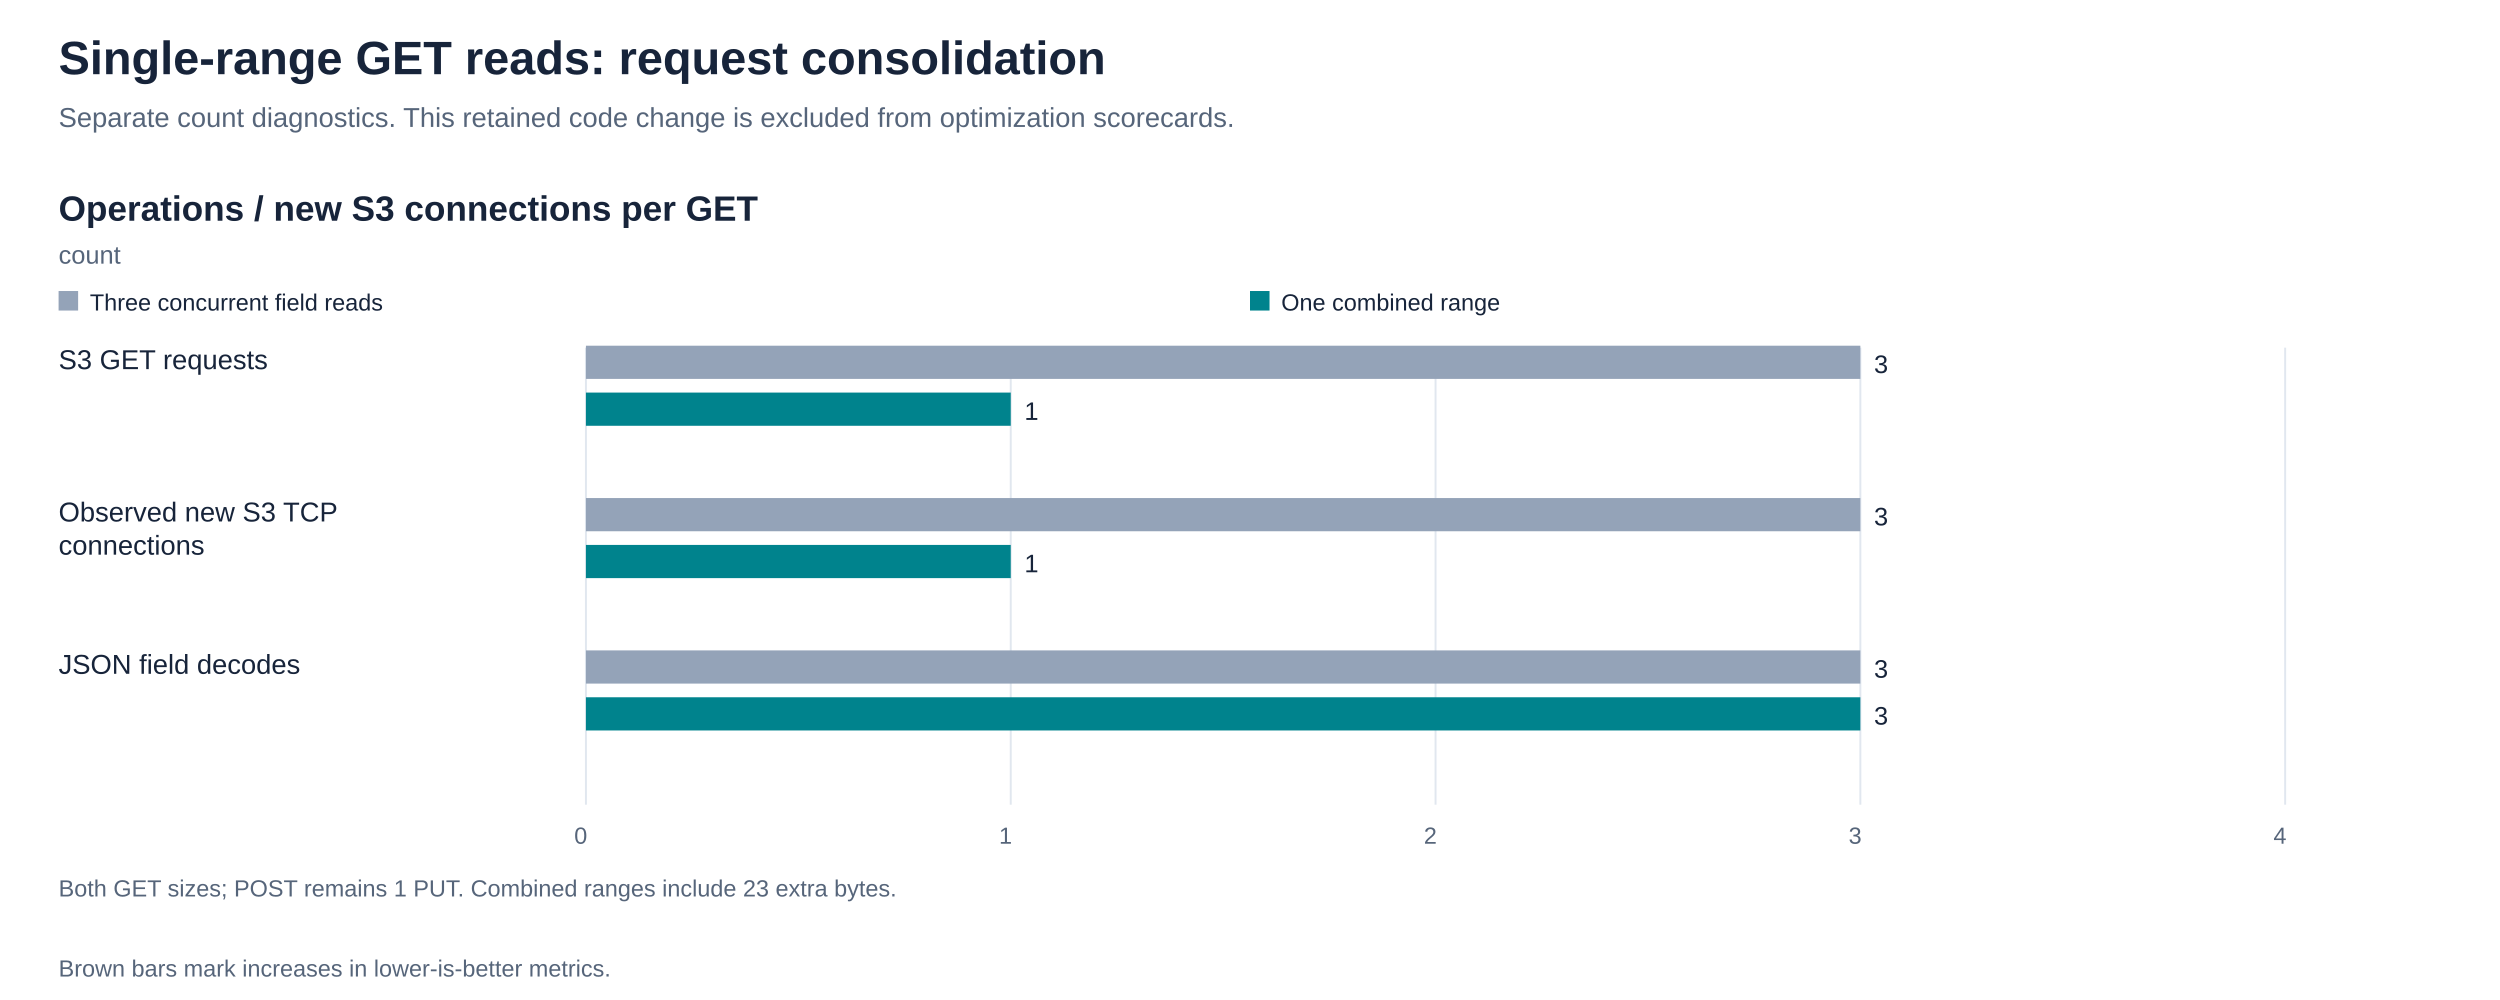
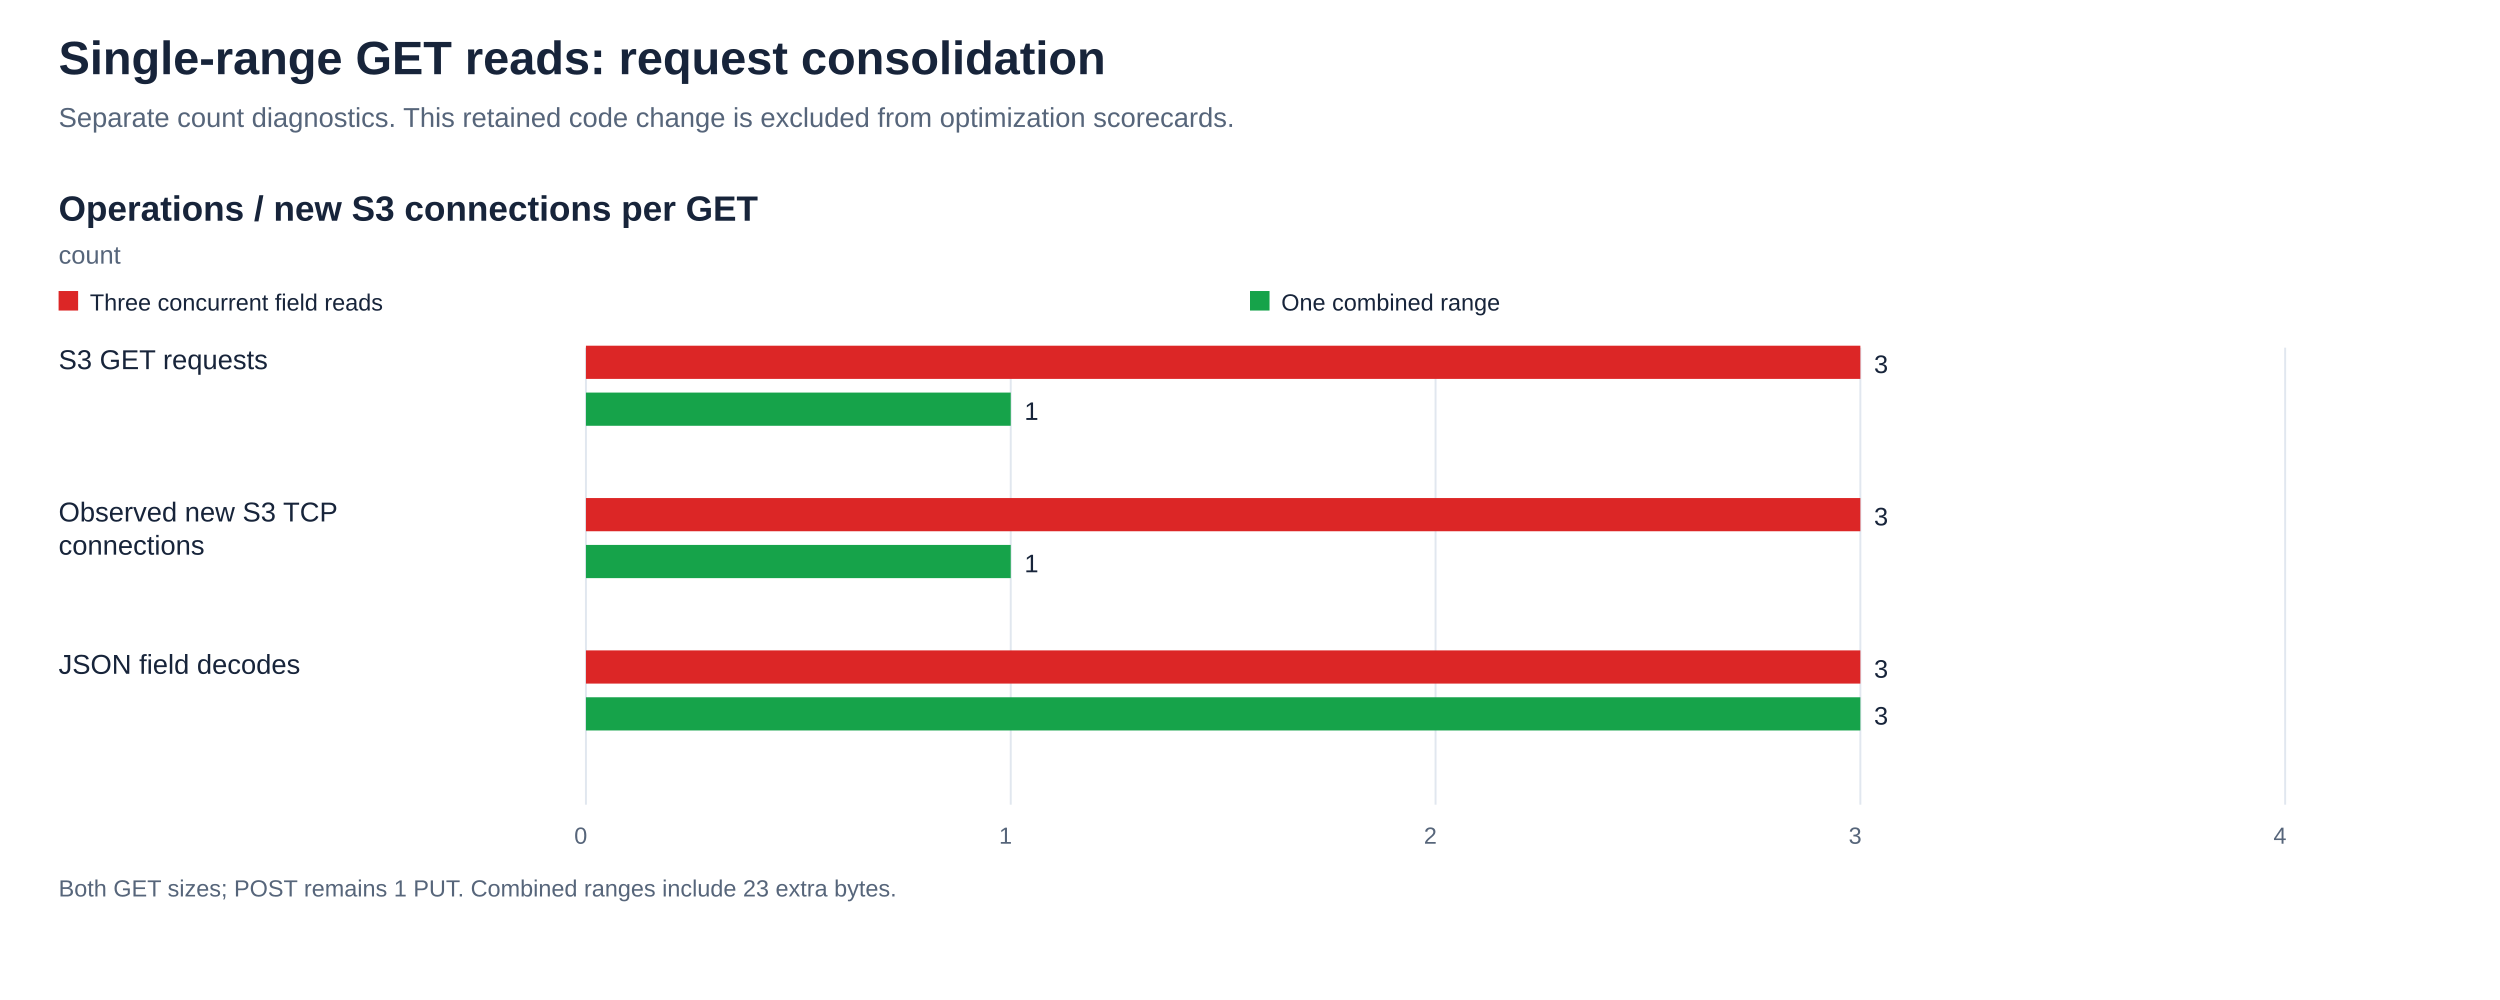
<svg xmlns="http://www.w3.org/2000/svg" width="1280" height="512" viewBox="0 0 1280 512" role="img">
  <rect x="0" y="0" width="1280" height="512" fill="white" />
  <text x="30" y="38" font-family="Arial, sans-serif" font-size="24" fill="#17243a" font-weight="700">Single-range GET reads: request consolidation</text>
  <text x="30" y="65" font-family="Arial, sans-serif" font-size="14" fill="#56657a" font-weight="400">Separate count diagnostics. This retained code change is excluded from optimization scorecards.</text>
  <text x="30" y="113" font-family="Arial, sans-serif" font-size="18" fill="#17243a" font-weight="700">Operations / new S3 connections per GET</text>
  <text x="30" y="135" font-family="Arial, sans-serif" font-size="13" fill="#56657a" font-weight="400">count</text>
-   <rect x="30" y="149" width="10" height="10" fill="#94a3b8" />
+   <rect x="30" y="149" width="10" height="10" fill="#dc2626" />
  <text x="46" y="159" font-family="Arial, sans-serif" font-size="12" fill="#17243a" font-weight="400">Three concurrent field reads</text>
-   <rect x="640" y="149" width="10" height="10" fill="#00838d" />
+   <rect x="640" y="149" width="10" height="10" fill="#16a34a" />
  <text x="656" y="159" font-family="Arial, sans-serif" font-size="12" fill="#17243a" font-weight="400">One combined range</text>
  <line x1="300" y1="178" x2="300" y2="412" stroke="#e1e7ef" />
  <text x="294" y="432" font-family="Arial, sans-serif" font-size="12" fill="#56657a" font-weight="400">0</text>
  <line x1="517.5" y1="178" x2="517.5" y2="412" stroke="#e1e7ef" />
  <text x="511.5" y="432" font-family="Arial, sans-serif" font-size="12" fill="#56657a" font-weight="400">1</text>
  <line x1="735" y1="178" x2="735" y2="412" stroke="#e1e7ef" />
  <text x="729" y="432" font-family="Arial, sans-serif" font-size="12" fill="#56657a" font-weight="400">2</text>
  <line x1="952.5" y1="178" x2="952.5" y2="412" stroke="#e1e7ef" />
  <text x="946.5" y="432" font-family="Arial, sans-serif" font-size="12" fill="#56657a" font-weight="400">3</text>
  <line x1="1170" y1="178" x2="1170" y2="412" stroke="#e1e7ef" />
  <text x="1164" y="432" font-family="Arial, sans-serif" font-size="12" fill="#56657a" font-weight="400">4</text>
  <text x="30" y="189" font-family="Arial, sans-serif" font-size="14" fill="#17243a" font-weight="400">S3 GET requests</text>
-   <rect x="300" y="177" width="652.5" height="17" fill="#94a3b8" />
+   <rect x="300" y="177" width="652.5" height="17" fill="#dc2626" />
  <text x="959.5" y="191" font-family="Arial, sans-serif" font-size="13" fill="#17243a" font-weight="400">3</text>
-   <rect x="300" y="201" width="217.5" height="17" fill="#00838d" />
+   <rect x="300" y="201" width="217.5" height="17" fill="#16a34a" />
  <text x="524.5" y="215" font-family="Arial, sans-serif" font-size="13" fill="#17243a" font-weight="400">1</text>
  <text x="30" y="267" font-family="Arial, sans-serif" font-size="14" fill="#17243a" font-weight="400">Observed new S3 TCP</text>
  <text x="30" y="284" font-family="Arial, sans-serif" font-size="14" fill="#17243a" font-weight="400">connections</text>
-   <rect x="300" y="255" width="652.5" height="17" fill="#94a3b8" />
+   <rect x="300" y="255" width="652.5" height="17" fill="#dc2626" />
  <text x="959.5" y="269" font-family="Arial, sans-serif" font-size="13" fill="#17243a" font-weight="400">3</text>
-   <rect x="300" y="279" width="217.5" height="17" fill="#00838d" />
+   <rect x="300" y="279" width="217.5" height="17" fill="#16a34a" />
  <text x="524.5" y="293" font-family="Arial, sans-serif" font-size="13" fill="#17243a" font-weight="400">1</text>
  <text x="30" y="345" font-family="Arial, sans-serif" font-size="14" fill="#17243a" font-weight="400">JSON field decodes</text>
-   <rect x="300" y="333" width="652.5" height="17" fill="#94a3b8" />
+   <rect x="300" y="333" width="652.5" height="17" fill="#dc2626" />
  <text x="959.5" y="347" font-family="Arial, sans-serif" font-size="13" fill="#17243a" font-weight="400">3</text>
-   <rect x="300" y="357" width="652.5" height="17" fill="#00838d" />
+   <rect x="300" y="357" width="652.5" height="17" fill="#16a34a" />
  <text x="959.5" y="371" font-family="Arial, sans-serif" font-size="13" fill="#17243a" font-weight="400">3</text>
  <text x="30" y="459" font-family="Arial, sans-serif" font-size="12" fill="#56657a" font-weight="400">Both GET sizes; POST remains 1 PUT. Combined ranges include 23 extra bytes.</text>
-   <text x="30" y="500" font-family="Arial, sans-serif" font-size="12" fill="#56657a" font-weight="400">Brown bars mark increases in lower-is-better metrics.</text>
</svg>
